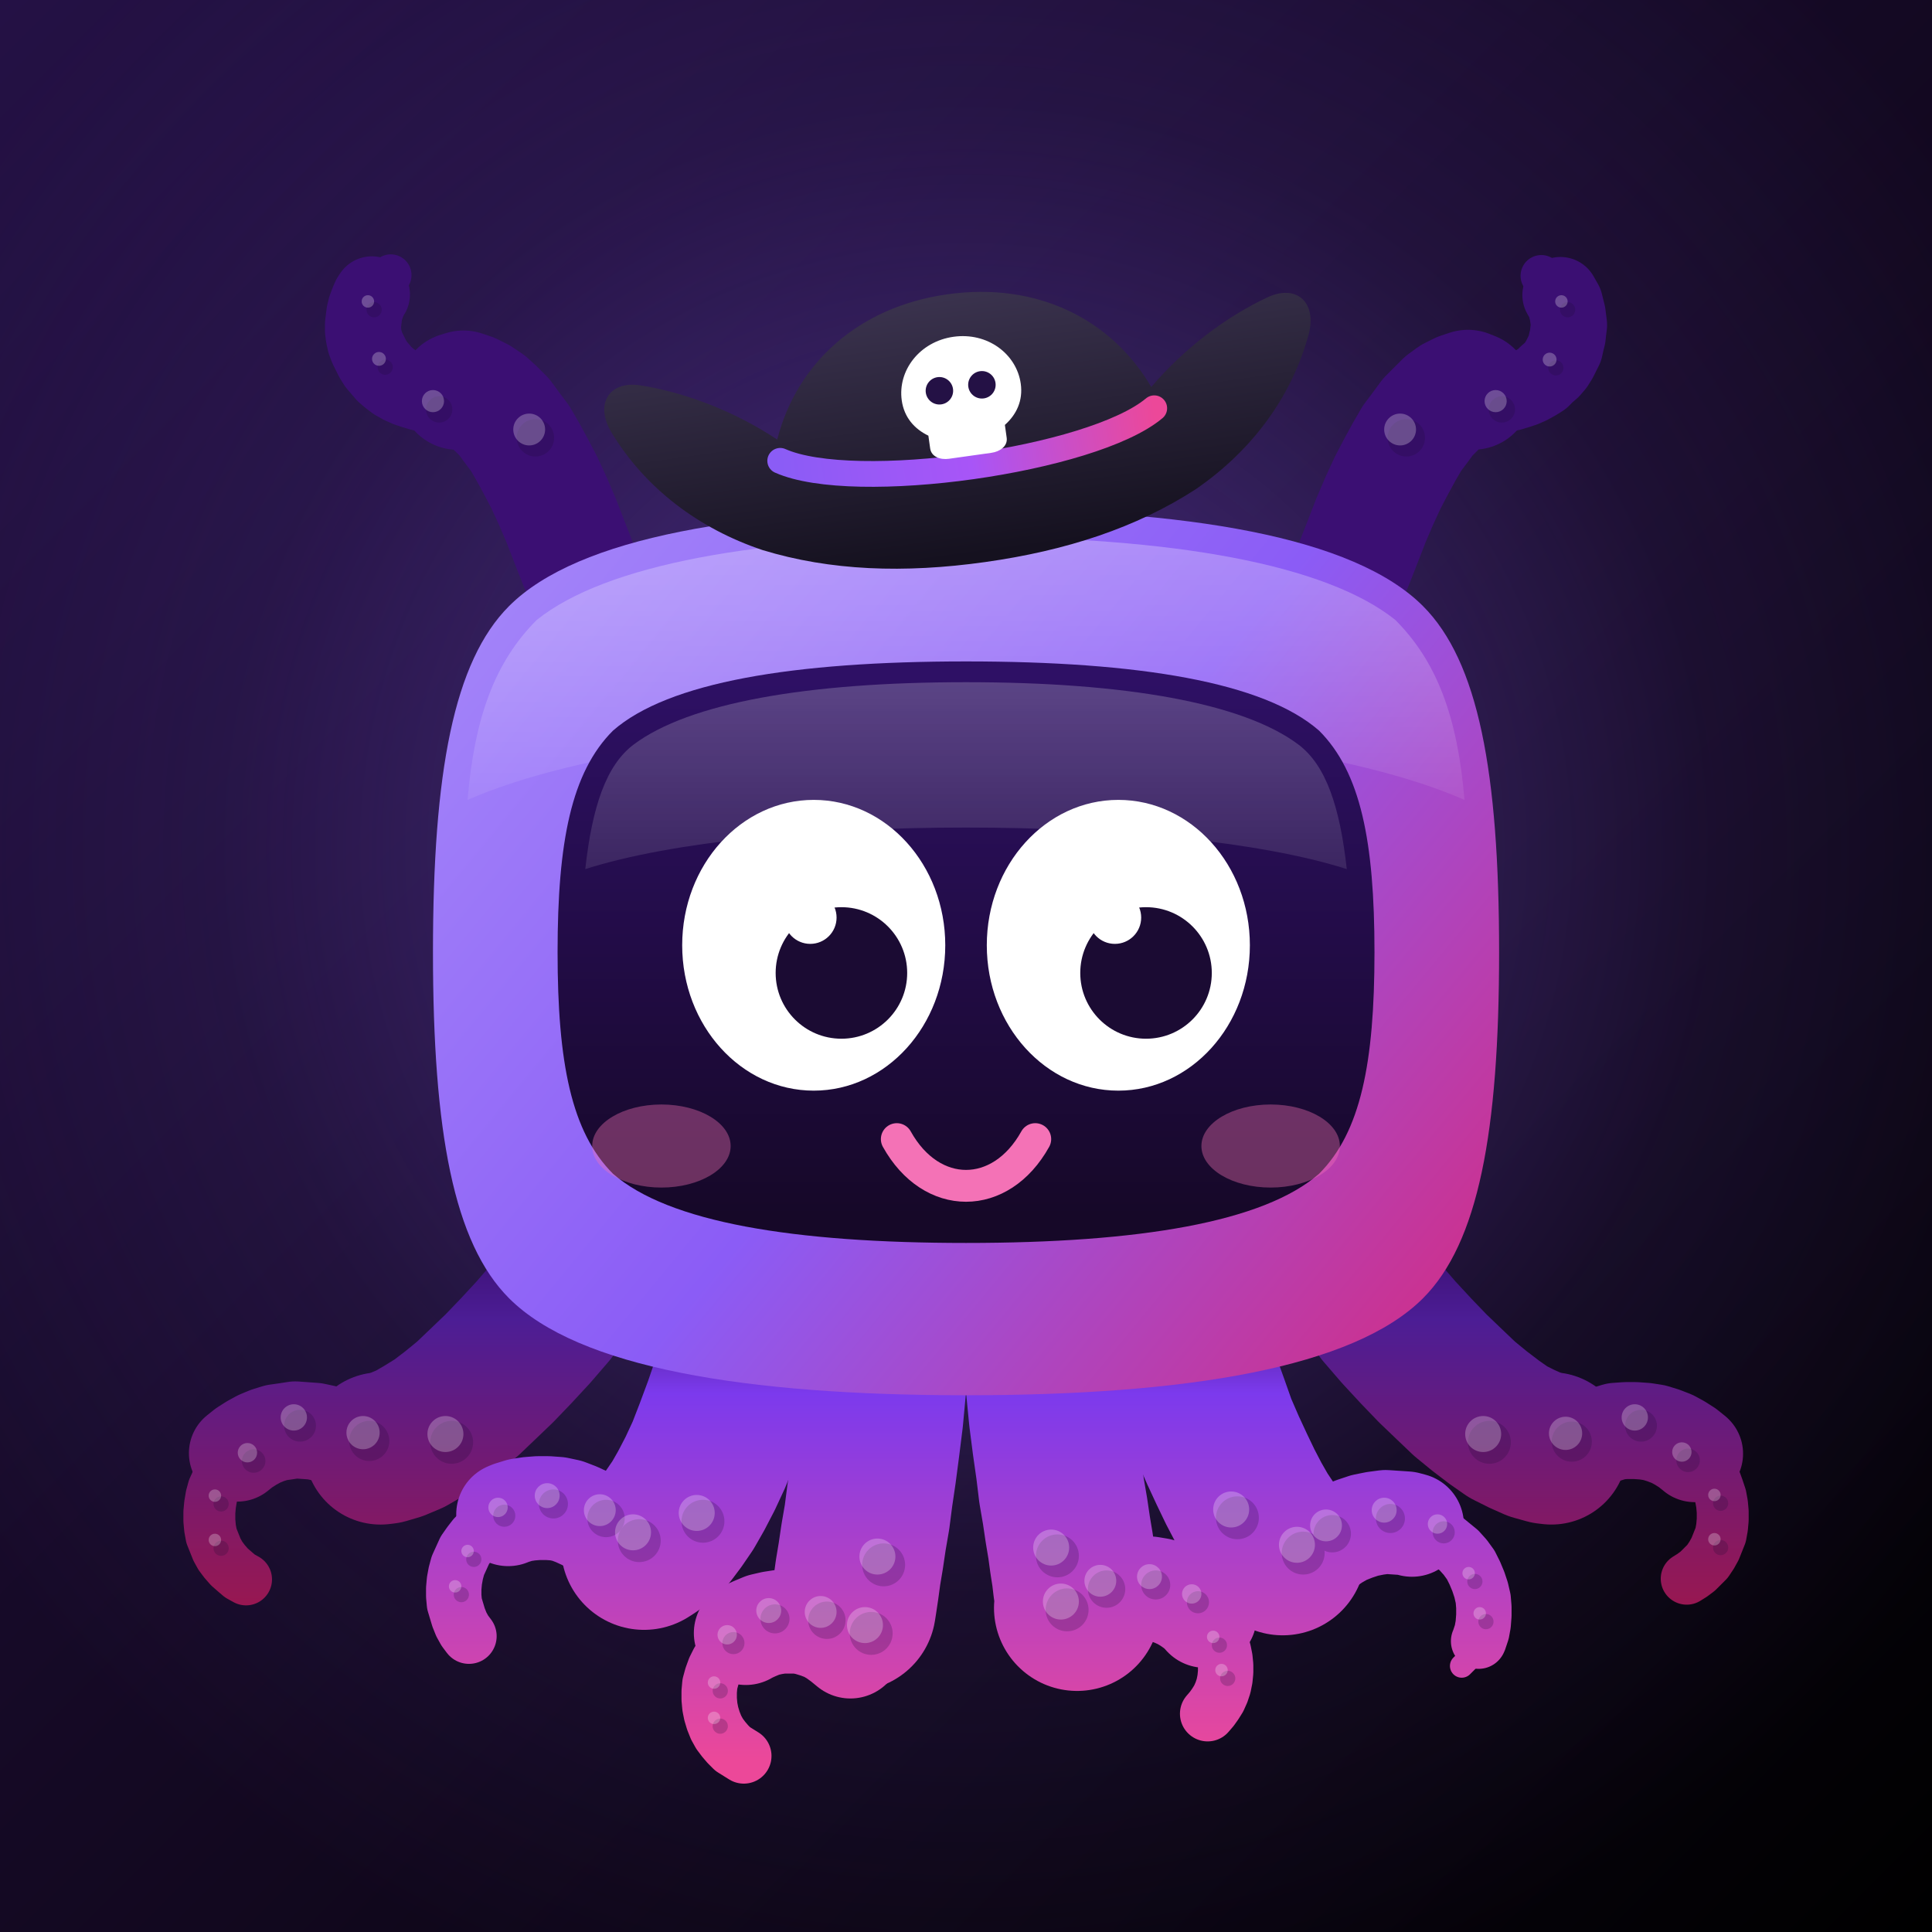
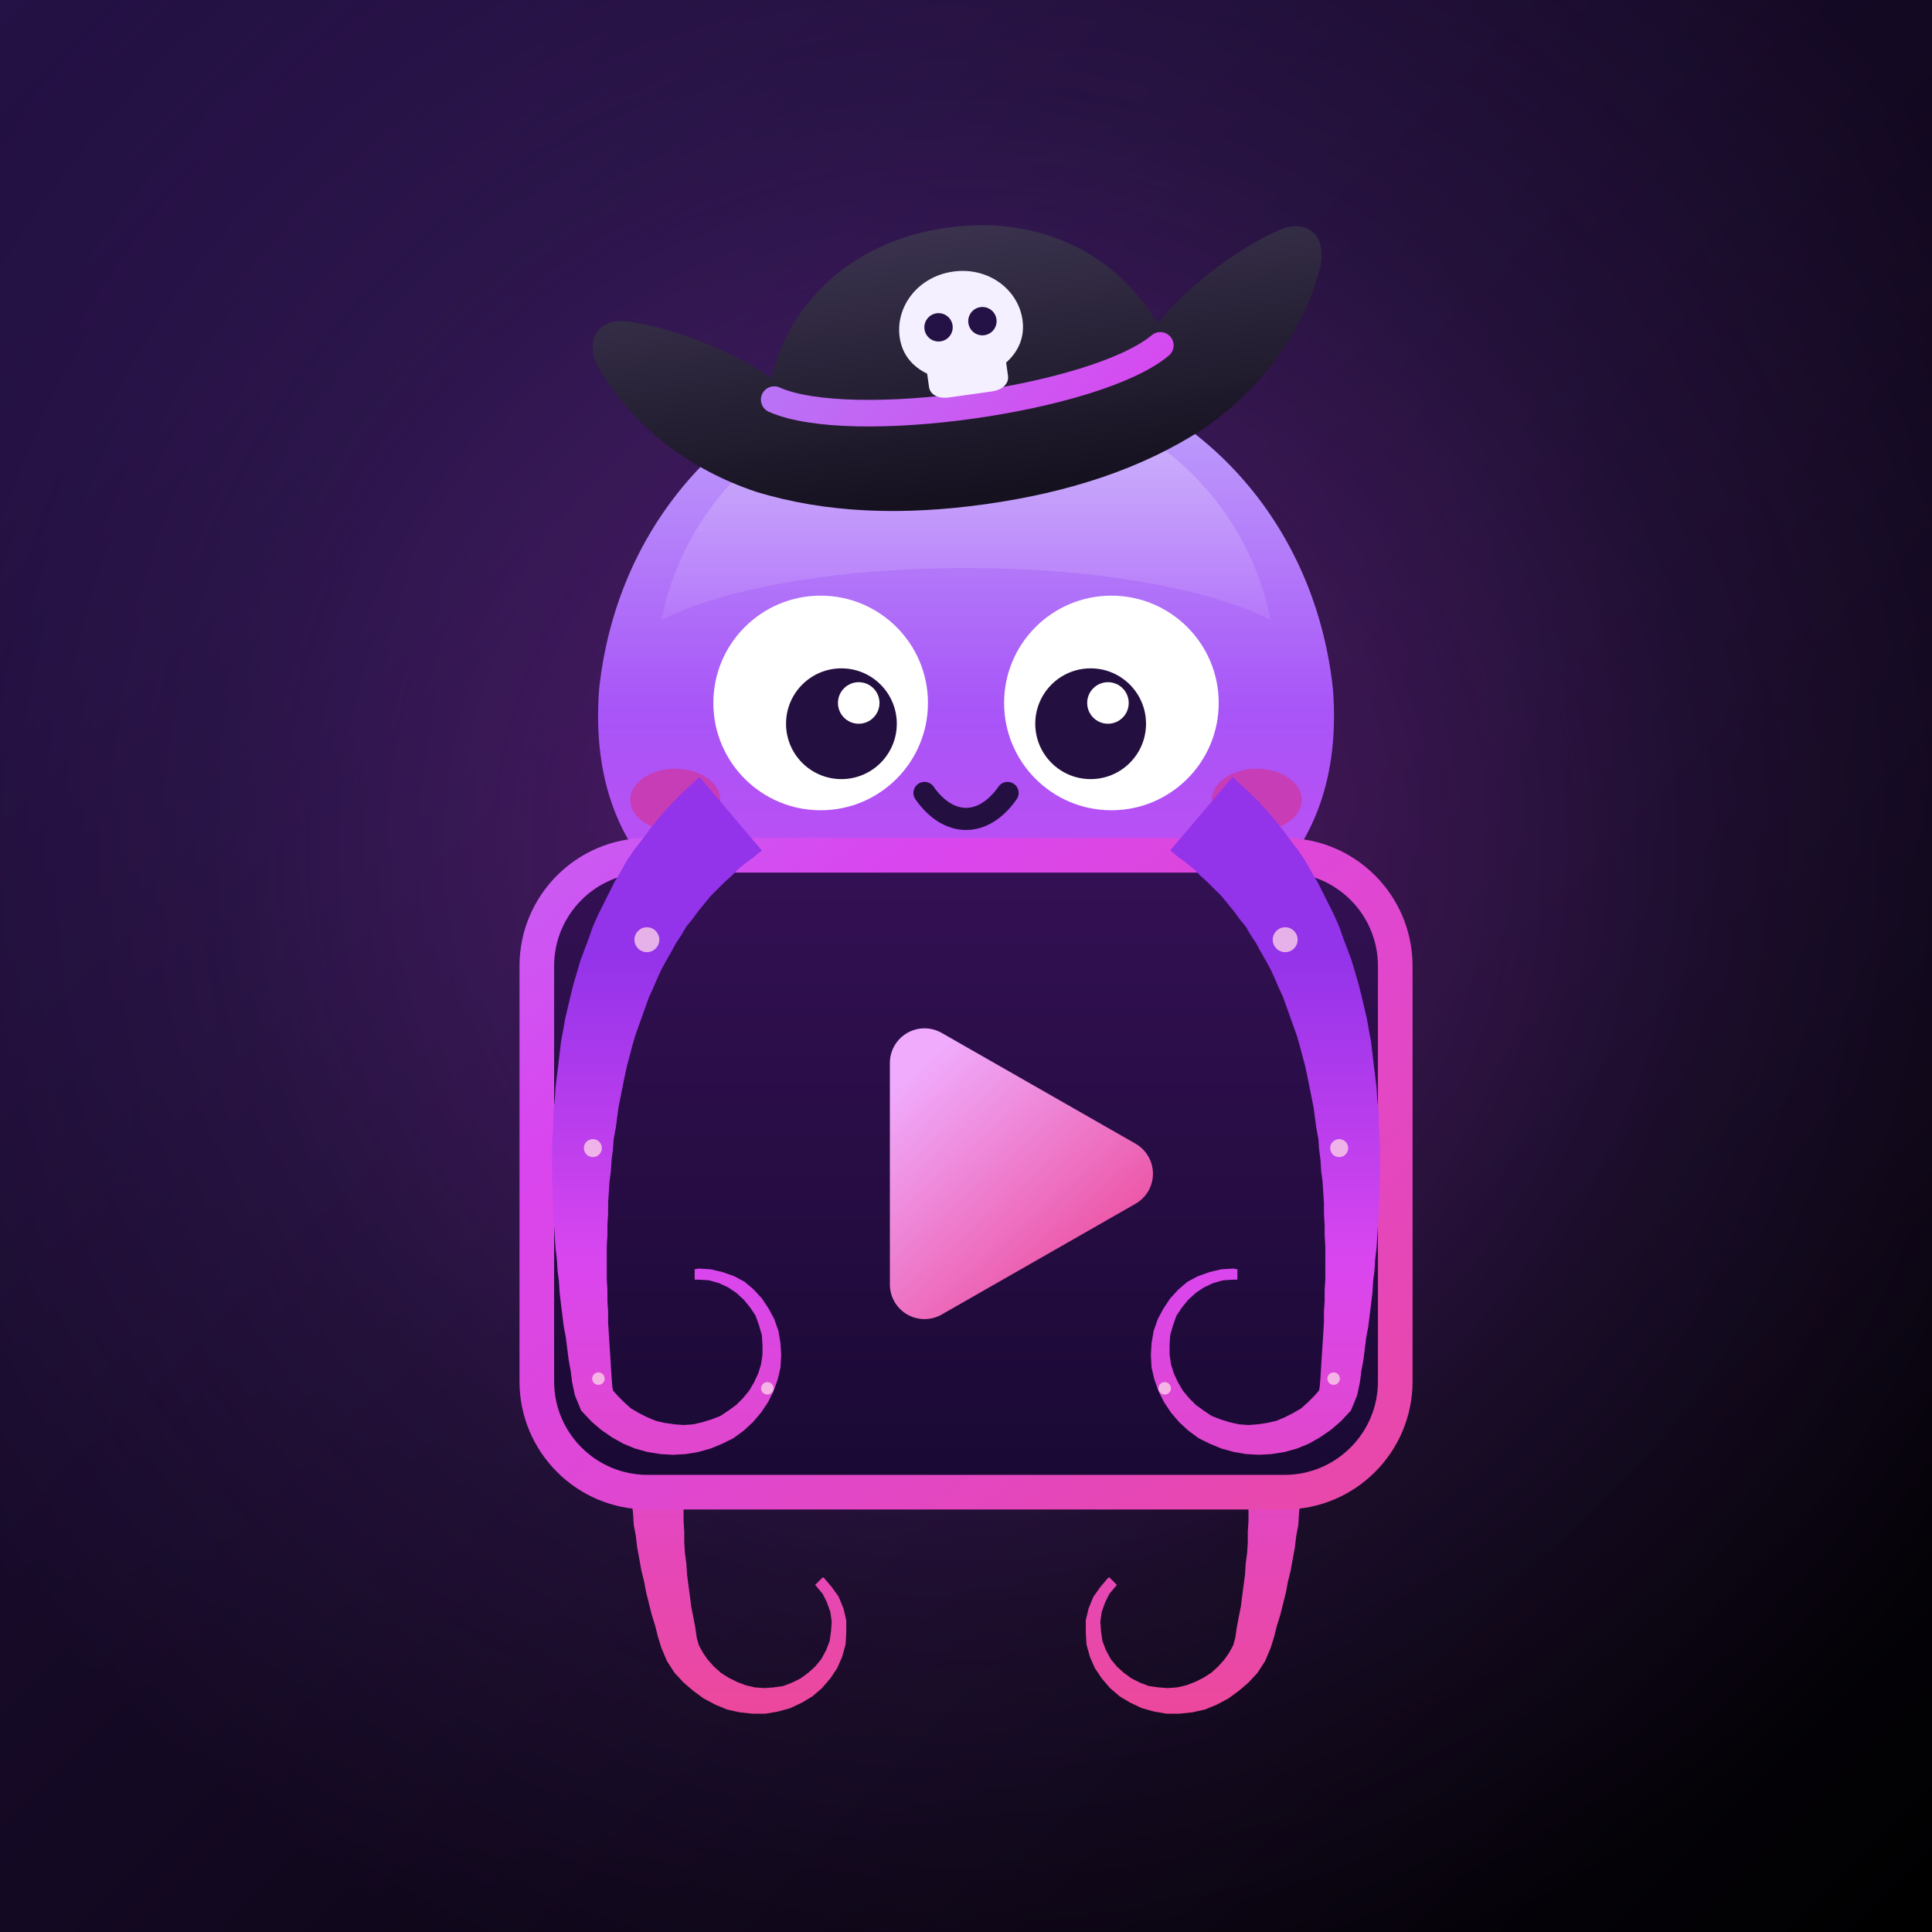
<svg xmlns="http://www.w3.org/2000/svg" viewBox="0 0 1024 1024" width="1024" height="1024" role="img">
  <defs>
-     <linearGradient id="gM" x1="40" y1="54" x2="200" y2="186" gradientUnits="userSpaceOnUse">
+     <linearGradient id="gV" x1="46" y1="26" x2="196" y2="214" gradientUnits="userSpaceOnUse">
      <stop offset="0" stop-color="#A78BFA" />
-       <stop offset=".5" stop-color="#8B5CF6" />
-       <stop offset="1" stop-color="#DB2777" />
-     </linearGradient>
-     <linearGradient id="gA" x1="0" y1="170" x2="0" y2="235" gradientUnits="userSpaceOnUse">
-       <stop offset="0" stop-color="#4C1D95" />
-       <stop offset=".18" stop-color="#7C3AED" />
+       <stop offset=".42" stop-color="#D946EF" />
      <stop offset="1" stop-color="#EC4899" />
    </linearGradient>
-     <linearGradient id="gB" x1="0" y1="160" x2="0" y2="215" gradientUnits="userSpaceOnUse">
-       <stop offset="0" stop-color="#3B0F73" />
-       <stop offset=".2" stop-color="#4C1D95" />
-       <stop offset="1" stop-color="#9D174D" />
+     <linearGradient id="gHd" x1="0" y1="26" x2="0" y2="140" gradientUnits="userSpaceOnUse">
+       <stop offset="0" stop-color="#C4B5FD" />
+       <stop offset=".5" stop-color="#A855F7" />
+       <stop offset="1" stop-color="#D946EF" />
    </linearGradient>
-     <linearGradient id="gT" x1="0" y1="78" x2="0" y2="156" gradientUnits="userSpaceOnUse">
-       <stop offset="0" stop-color="#2E1065" />
-       <stop offset="1" stop-color="#160828" />
+     <linearGradient id="gA" x1="0" y1="118" x2="0" y2="230" gradientUnits="userSpaceOnUse">
+       <stop offset="0" stop-color="#9333EA" />
+       <stop offset=".4" stop-color="#D946EF" />
+       <stop offset="1" stop-color="#EC4899" />
    </linearGradient>
-     <linearGradient id="gS" x1="0" y1="54" x2="0" y2="110" gradientUnits="userSpaceOnUse">
-       <stop offset="0" stop-color="#fff" stop-opacity=".3" />
+     <linearGradient id="gT" x1="0" y1="104" x2="0" y2="196" gradientUnits="userSpaceOnUse">
+       <stop offset="0" stop-color="#341054" />
+       <stop offset="1" stop-color="#190933" />
+     </linearGradient>
+     <linearGradient id="gS" x1="0" y1="34" x2="0" y2="86" gradientUnits="userSpaceOnUse">
+       <stop offset="0" stop-color="#fff" stop-opacity=".28" />
      <stop offset="1" stop-color="#fff" stop-opacity="0" />
    </linearGradient>
-     <linearGradient id="gG" x1="0" y1="78" x2="0" y2="130" gradientUnits="userSpaceOnUse">
-       <stop offset="0" stop-color="#fff" stop-opacity=".22" />
-       <stop offset="1" stop-color="#fff" stop-opacity="0" />
+     <linearGradient id="gP" x1="114" y1="134" x2="142" y2="166" gradientUnits="userSpaceOnUse">
+       <stop offset="0" stop-color="#F0ABFC" />
+       <stop offset="1" stop-color="#EC4899" />
    </linearGradient>
    <linearGradient id="gH" x1="0" y1="14" x2="0" y2="78" gradientUnits="userSpaceOnUse">
      <stop offset="0" stop-color="#3C3450" />
      <stop offset="1" stop-color="#15111F" />
    </linearGradient>
-     <linearGradient id="gBd" x1="76" y1="0" x2="164" y2="0" gradientUnits="userSpaceOnUse">
-       <stop offset="0" stop-color="#8B5CF6" />
-       <stop offset=".5" stop-color="#A855F7" />
-       <stop offset="1" stop-color="#EC4899" />
-     </linearGradient>
-     <path id="t0" pathLength="100" d="M 64.0 62.0 L 62.7 58.7 L 61.5 55.6 L 60.3 52.8 L 59.1 50.2 L 57.9 47.9 L 56.7 45.7 L 55.6 43.8 L 54.4 42.2 L 53.3 40.7 L 52.1 39.5 L 51.0 38.5 L 49.8 37.7 L 48.6 37.1 L 47.4 36.7 L 46.4 37.0 L 45.4 37.2 L 44.3 37.4 L 43.3 37.4 L 42.2 37.3 L 41.2 37.2 L 40.2 36.9 L 39.3 36.6 L 38.4 36.2 L 37.5 35.7 L 36.7 35.1 L 36.0 34.5 L 35.4 33.8 L 34.8 33.1 L 34.3 32.3 L 33.9 31.5 L 33.5 30.7 L 33.2 29.9 L 33.0 29.0 L 32.9 28.2 L 32.9 27.3 L 33.0 26.5 L 33.1 25.7 L 33.3 24.9 L 33.6 24.1 L 33.9 23.4 L 34.3 22.8 L 34.7 22.1 L 35.2 21.6 L 35.7 21.1 L 36.3 20.6 L 36.9 20.2" />
-     <path id="t1" pathLength="100" d="M 176.0 62.0 L 177.3 58.7 L 178.5 55.6 L 179.7 52.8 L 180.9 50.2 L 182.1 47.9 L 183.3 45.7 L 184.4 43.8 L 185.6 42.2 L 186.7 40.7 L 187.9 39.5 L 189.0 38.4 L 190.1 37.6 L 191.3 37.0 L 192.5 36.6 L 193.5 37.0 L 194.5 37.2 L 195.6 37.3 L 196.7 37.4 L 197.7 37.3 L 198.7 37.2 L 199.7 36.9 L 200.6 36.6 L 201.5 36.2 L 202.4 35.7 L 203.2 35.2 L 203.9 34.5 L 204.6 33.9 L 205.2 33.2 L 205.7 32.4 L 206.1 31.6 L 206.5 30.8 L 206.7 29.9 L 206.9 29.1 L 207.0 28.2 L 207.1 27.4 L 207.0 26.6 L 206.9 25.8 L 206.7 25.0 L 206.5 24.2 L 206.1 23.5 L 205.7 22.8 L 205.3 22.2 L 204.8 21.6 L 204.3 21.1 L 203.7 20.7 L 203.1 20.3" />
-     <path id="t2" pathLength="100" d="M 60.0 170.0 L 57.5 172.9 L 55.0 175.6 L 52.6 178.1 L 50.2 180.4 L 48.0 182.5 L 45.8 184.3 L 43.7 185.9 L 41.6 187.2 L 39.7 188.3 L 37.8 189.1 L 36.1 189.6 L 34.4 189.8 L 32.8 189.7 L 31.3 189.3 L 30.0 188.5 L 28.7 188.0 L 27.3 187.5 L 25.9 187.2 L 24.5 187.1 L 23.1 187.0 L 21.8 187.2 L 20.4 187.4 L 19.1 187.8 L 17.9 188.3 L 16.8 188.9 L 15.7 189.6 L 14.7 190.4 L 13.8 191.3 L 13.0 192.3 L 12.3 193.3 L 11.8 194.4 L 11.3 195.5 L 11.0 196.6 L 10.8 197.8 L 10.7 198.9 L 10.7 200.1 L 10.8 201.2 L 11.0 202.3 L 11.4 203.3 L 11.8 204.3 L 12.3 205.2 L 12.9 206.0 L 13.6 206.8 L 14.4 207.5 L 15.1 208.1 L 16.0 208.6" />
-     <path id="t3" pathLength="100" d="M 180.0 170.0 L 182.5 172.9 L 185.0 175.6 L 187.4 178.1 L 189.8 180.4 L 192.0 182.5 L 194.2 184.3 L 196.3 185.9 L 198.3 187.3 L 200.3 188.3 L 202.1 189.1 L 203.9 189.6 L 205.6 189.8 L 207.1 189.7 L 208.6 189.3 L 209.9 188.6 L 211.2 188.0 L 212.6 187.6 L 213.9 187.2 L 215.3 187.1 L 216.7 187.1 L 218.1 187.2 L 219.4 187.4 L 220.7 187.8 L 222.0 188.3 L 223.1 188.9 L 224.2 189.6 L 225.2 190.4 L 226.1 191.3 L 226.9 192.2 L 227.6 193.2 L 228.2 194.3 L 228.6 195.4 L 229.0 196.6 L 229.2 197.7 L 229.3 198.8 L 229.3 200.0 L 229.2 201.1 L 229.0 202.2 L 228.6 203.2 L 228.2 204.2 L 227.7 205.1 L 227.1 206.0 L 226.4 206.7 L 225.7 207.4 L 224.9 208.0 L 224.1 208.5" />
-     <path id="t4" pathLength="100" d="M 88.0 176.0 L 86.7 180.1 L 85.4 183.9 L 84.1 187.4 L 82.9 190.5 L 81.6 193.3 L 80.3 195.8 L 79.1 197.9 L 77.8 199.8 L 76.6 201.4 L 75.4 202.6 L 74.1 203.5 L 73.0 204.2 L 71.8 204.5 L 70.6 204.6 L 69.7 203.4 L 68.6 202.3 L 67.5 201.3 L 66.3 200.5 L 65.0 199.8 L 63.7 199.2 L 62.4 198.7 L 61.0 198.4 L 59.6 198.3 L 58.2 198.3 L 56.9 198.4 L 55.6 198.6 L 54.3 199.0 L 53.1 199.5 L 51.9 200.1 L 50.9 200.8 L 49.9 201.6 L 49.0 202.5 L 48.3 203.4 L 47.6 204.4 L 47.1 205.5 L 46.6 206.6 L 46.3 207.7 L 46.1 208.8 L 46.0 209.9 L 46.0 211.0 L 46.1 212.1 L 46.4 213.1 L 46.7 214.1 L 47.1 215.1 L 47.6 216.0 L 48.2 216.8" />
-     <path id="t5" pathLength="100" d="M 108.0 181.0 L 107.6 185.3 L 107.1 189.3 L 106.6 193.1 L 106.1 196.5 L 105.7 199.6 L 105.2 202.5 L 104.8 205.2 L 104.4 207.6 L 104.1 209.8 L 103.8 211.8 L 103.5 213.7 L 103.4 215.4 L 103.3 216.9 L 103.3 218.3 L 102.2 217.4 L 101.1 216.6 L 99.9 215.9 L 98.6 215.4 L 97.3 215.0 L 95.9 214.7 L 94.6 214.7 L 93.3 214.7 L 92.0 214.9 L 90.7 215.2 L 89.5 215.7 L 88.4 216.2 L 87.4 216.9 L 86.4 217.7 L 85.6 218.5 L 84.8 219.5 L 84.2 220.5 L 83.7 221.5 L 83.3 222.6 L 83.0 223.7 L 82.9 224.8 L 82.9 225.9 L 83.0 227.0 L 83.2 228.0 L 83.5 229.0 L 83.9 230.0 L 84.4 230.9 L 85.0 231.7 L 85.6 232.4 L 86.3 233.1 L 87.1 233.6 L 87.9 234.1" />
-     <path id="t6" pathLength="100" d="M 132.0 181.0 L 132.4 185.1 L 132.9 189.0 L 133.4 192.5 L 133.8 195.8 L 134.3 198.7 L 134.7 201.4 L 135.1 203.8 L 135.4 206.0 L 135.7 207.9 L 135.9 209.6 L 136.1 211.0 L 136.1 212.1 L 136.0 213.1 L 135.8 213.8 L 136.9 212.9 L 138.0 212.1 L 139.1 211.4 L 140.3 210.8 L 141.6 210.4 L 142.8 210.1 L 144.1 209.9 L 145.3 209.9 L 146.6 209.9 L 147.8 210.1 L 149.0 210.4 L 150.1 210.8 L 151.2 211.3 L 152.2 211.9 L 153.2 212.6 L 154.0 213.3 L 154.8 214.2 L 155.5 215.0 L 156.1 216.0 L 156.6 216.9 L 156.9 217.9 L 157.2 219.0 L 157.4 220.0 L 157.5 221.0 L 157.5 222.0 L 157.4 223.0 L 157.2 224.0 L 156.9 224.9 L 156.5 225.8 L 156.0 226.6 L 155.5 227.3 L 154.9 228.0" />
-     <path id="t7" pathLength="100" d="M 152.0 176.0 L 153.3 179.9 L 154.6 183.5 L 155.8 186.9 L 157.1 189.9 L 158.4 192.7 L 159.6 195.2 L 160.8 197.5 L 162.0 199.6 L 163.2 201.4 L 164.3 202.9 L 165.4 204.3 L 166.5 205.5 L 167.5 206.4 L 168.5 207.2 L 169.5 205.9 L 170.6 204.7 L 171.9 203.6 L 173.2 202.7 L 174.6 201.9 L 176.1 201.3 L 177.6 200.8 L 179.1 200.5 L 180.6 200.3 L 182.1 200.4 L 183.6 200.5 L 185.1 200.9 L 186.5 201.3 L 187.8 201.9 L 189.0 202.6 L 190.1 203.5 L 191.2 204.4 L 192.1 205.4 L 192.9 206.5 L 193.5 207.7 L 194.0 208.9 L 194.4 210.1 L 194.7 211.4 L 194.8 212.6 L 194.8 213.8 L 194.7 215.1 L 194.5 216.2 L 194.1 217.4 L 193.6 218.4 L 193.0 219.4 L 192.4 220.3 L 191.6 221.1" />
    <linearGradient id="bg" x1="0" y1="0" x2="1024" y2="1024" gradientUnits="userSpaceOnUse">
      <stop offset="0" stop-color="#241145" />
      <stop offset=".55" stop-color="#12081F" />
      <stop offset="1" stop-color="#000000" />
    </linearGradient>
    <radialGradient id="halo" cx="50%" cy="44%" r="62%">
-       <stop offset="0" stop-color="#8B5CF6" stop-opacity=".46" />
-       <stop offset=".62" stop-color="#8B5CF6" stop-opacity=".10" />
-       <stop offset="1" stop-color="#8B5CF6" stop-opacity="0" />
+       <stop offset="0" stop-color="#C026D3" stop-opacity=".40" />
+       <stop offset=".62" stop-color="#A855F7" stop-opacity=".10" />
+       <stop offset="1" stop-color="#A855F7" stop-opacity="0" />
    </radialGradient>
  </defs>
  <rect width="1024" height="1024" fill="url(#bg)" />
  <rect width="1024" height="1024" fill="url(#halo)" />
  <g transform="translate(71.7 71.7) scale(3.6693)">
-     <g fill="none" stroke="url(#gB)" stroke-linecap="round" stroke-linejoin="round">
-       <use href="#t0" stroke-width="2.6" stroke-dasharray="0 74 30 300" />
-       <use href="#t0" stroke-width="6" stroke-dasharray="0 52 26 300" />
-       <use href="#t0" stroke-width="11" stroke-dasharray="0 28 28 300" />
-       <use href="#t0" stroke-width="17" stroke-dasharray="32 300" />
-       <use href="#t1" stroke-width="2.6" stroke-dasharray="0 74 30 300" />
-       <use href="#t1" stroke-width="6" stroke-dasharray="0 52 26 300" />
-       <use href="#t1" stroke-width="11" stroke-dasharray="0 28 28 300" />
-       <use href="#t1" stroke-width="17" stroke-dasharray="32 300" />
-       <use href="#t2" stroke-width="3.2" stroke-dasharray="0 72 32 300" />
-       <use href="#t2" stroke-width="7.5" stroke-dasharray="0 50 26 300" />
-       <use href="#t2" stroke-width="14" stroke-dasharray="0 28 26 300" />
-       <use href="#t2" stroke-width="22" stroke-dasharray="32 300" />
-       <use href="#t3" stroke-width="3.2" stroke-dasharray="0 72 32 300" />
-       <use href="#t3" stroke-width="7.5" stroke-dasharray="0 50 26 300" />
-       <use href="#t3" stroke-width="14" stroke-dasharray="0 28 26 300" />
-       <use href="#t3" stroke-width="22" stroke-dasharray="32 300" />
+     <g fill="url(#gA)">
+       <path d="M 84.6 150.4 L 83.8 151.8 L 82.9 153.2 L 82.1 154.7 L 81.3 156.2 L 80.5 157.7 L 79.7 159.2 L 79.0 160.8 L 78.3 162.3 L 77.6 163.9 L 77.0 165.5 L 76.3 167.1 L 75.7 168.7 L 75.2 170.3 L 74.7 171.9 L 74.2 173.6 L 73.7 175.2 L 73.3 176.9 L 73.0 178.6 L 72.6 180.3 L 72.3 182.0 L 72.1 183.7 L 71.9 185.4 L 71.7 187.1 L 71.6 188.8 L 71.6 190.5 L 71.5 192.2 L 71.6 193.9 L 71.6 195.6 L 71.7 197.3 L 71.9 199.0 L 72.0 200.7 L 72.3 202.3 L 72.5 204.0 L 72.8 205.6 L 73.1 207.3 L 73.5 208.9 L 73.8 210.5 L 74.2 212.1 L 74.6 213.7 L 75.1 215.3 L 75.5 216.9 L 76.0 218.5 L 76.8 220.4 L 77.9 222.1 L 79.2 223.5 L 80.6 224.7 L 82.1 225.8 L 83.8 226.7 L 85.5 227.4 L 87.3 227.8 L 89.2 228.0 L 91.0 228.0 L 92.8 227.7 L 94.6 227.2 L 96.3 226.4 L 97.8 225.5 L 99.2 224.3 L 100.4 222.9 L 101.4 221.4 L 102.1 219.8 L 102.6 218.0 L 102.7 216.3 L 102.7 214.5 L 102.3 212.8 L 101.6 211.1 L 100.6 209.7 L 99.5 208.4 L 99.3 208.3 L 98.2 209.4 L 98.3 209.5 L 99.3 210.7 L 99.9 211.9 L 100.4 213.3 L 100.6 214.7 L 100.5 216.1 L 100.3 217.5 L 99.8 218.8 L 99.1 220.1 L 98.2 221.2 L 97.2 222.1 L 96.1 222.9 L 94.9 223.5 L 93.6 224.0 L 92.2 224.2 L 90.9 224.3 L 89.5 224.2 L 88.2 223.9 L 86.9 223.4 L 85.7 222.8 L 84.6 222.1 L 83.6 221.2 L 82.7 220.2 L 82.0 219.2 L 81.4 218.1 L 81.1 217.0 L 80.9 215.6 L 80.6 214.0 L 80.3 212.5 L 80.1 210.9 L 79.9 209.4 L 79.7 207.9 L 79.6 206.3 L 79.4 204.8 L 79.3 203.3 L 79.3 201.7 L 79.2 200.2 L 79.2 198.7 L 79.3 197.2 L 79.4 195.7 L 79.5 194.2 L 79.6 192.7 L 79.8 191.2 L 80.0 189.7 L 80.3 188.2 L 80.6 186.8 L 81.0 185.3 L 81.3 183.9 L 81.8 182.5 L 82.2 181.1 L 82.7 179.6 L 83.2 178.3 L 83.8 176.9 L 84.3 175.5 L 85.0 174.2 L 85.6 172.8 L 86.3 171.5 L 87.0 170.2 L 87.7 168.9 L 88.5 167.6 L 89.3 166.3 L 90.1 165.0 L 90.9 163.8 L 91.7 162.5 L 92.6 161.3 L 93.5 160.1 L 94.4 158.9 L 95.4 157.6 Z" />
+       <path d="M 144.6 157.6 L 145.6 158.9 L 146.5 160.1 L 147.4 161.3 L 148.3 162.5 L 149.1 163.8 L 149.9 165.0 L 150.7 166.3 L 151.5 167.6 L 152.3 168.9 L 153.0 170.2 L 153.7 171.5 L 154.4 172.8 L 155.0 174.2 L 155.7 175.5 L 156.2 176.9 L 156.8 178.3 L 157.3 179.6 L 157.8 181.1 L 158.2 182.5 L 158.7 183.9 L 159.0 185.3 L 159.4 186.8 L 159.7 188.2 L 160.0 189.7 L 160.2 191.2 L 160.4 192.7 L 160.5 194.2 L 160.6 195.7 L 160.7 197.2 L 160.8 198.7 L 160.8 200.2 L 160.7 201.7 L 160.7 203.3 L 160.6 204.8 L 160.4 206.3 L 160.3 207.9 L 160.1 209.4 L 159.9 210.9 L 159.7 212.5 L 159.4 214.0 L 159.1 215.6 L 158.9 217.0 L 158.6 218.1 L 158.0 219.2 L 157.3 220.2 L 156.4 221.2 L 155.4 222.1 L 154.3 222.8 L 153.1 223.4 L 151.8 223.9 L 150.5 224.2 L 149.1 224.3 L 147.8 224.2 L 146.4 224.0 L 145.1 223.5 L 143.9 222.9 L 142.8 222.1 L 141.8 221.2 L 140.9 220.1 L 140.2 218.8 L 139.7 217.5 L 139.5 216.1 L 139.4 214.7 L 139.6 213.3 L 140.1 211.9 L 140.7 210.7 L 141.7 209.5 L 141.8 209.4 L 140.7 208.3 L 140.5 208.4 L 139.4 209.7 L 138.4 211.1 L 137.7 212.8 L 137.3 214.5 L 137.3 216.3 L 137.4 218.0 L 137.9 219.8 L 138.6 221.4 L 139.6 222.9 L 140.8 224.3 L 142.2 225.5 L 143.7 226.4 L 145.4 227.2 L 147.2 227.7 L 149.0 228.0 L 150.8 228.0 L 152.7 227.8 L 154.5 227.4 L 156.2 226.7 L 157.9 225.8 L 159.4 224.7 L 160.8 223.5 L 162.1 222.1 L 163.2 220.4 L 164.0 218.5 L 164.5 216.9 L 164.9 215.3 L 165.4 213.7 L 165.8 212.1 L 166.2 210.5 L 166.5 208.9 L 166.9 207.3 L 167.2 205.6 L 167.5 204.0 L 167.7 202.3 L 168.0 200.7 L 168.1 199.0 L 168.3 197.3 L 168.4 195.6 L 168.4 193.9 L 168.5 192.2 L 168.4 190.5 L 168.4 188.8 L 168.3 187.1 L 168.1 185.4 L 167.9 183.7 L 167.7 182.0 L 167.4 180.3 L 167.0 178.6 L 166.7 176.9 L 166.3 175.2 L 165.8 173.6 L 165.3 171.9 L 164.8 170.3 L 164.3 168.7 L 163.7 167.1 L 163.0 165.5 L 162.4 163.9 L 161.7 162.3 L 161.0 160.8 L 160.3 159.2 L 159.5 157.7 L 158.7 156.2 L 157.9 154.7 L 157.1 153.2 L 156.2 151.8 L 155.4 150.4 Z" />
    </g>
-     <g fill="none" stroke="url(#gA)" stroke-linecap="round" stroke-linejoin="round">
-       <use href="#t4" stroke-width="3.4" stroke-dasharray="0 72 32 300" />
-       <use href="#t4" stroke-width="8" stroke-dasharray="0 50 26 300" />
-       <use href="#t4" stroke-width="15" stroke-dasharray="0 28 26 300" />
-       <use href="#t4" stroke-width="24" stroke-dasharray="32 300" />
-       <use href="#t5" stroke-width="3.4" stroke-dasharray="0 72 32 300" />
-       <use href="#t5" stroke-width="8" stroke-dasharray="0 50 26 300" />
-       <use href="#t5" stroke-width="15" stroke-dasharray="0 28 26 300" />
-       <use href="#t5" stroke-width="24" stroke-dasharray="32 300" />
-       <use href="#t6" stroke-width="3.4" stroke-dasharray="0 72 32 300" />
-       <use href="#t6" stroke-width="8" stroke-dasharray="0 50 26 300" />
-       <use href="#t6" stroke-width="15" stroke-dasharray="0 28 26 300" />
-       <use href="#t6" stroke-width="24" stroke-dasharray="32 300" />
-       <use href="#t7" stroke-width="3.4" stroke-dasharray="0 72 32 300" />
-       <use href="#t7" stroke-width="8" stroke-dasharray="0 50 26 300" />
-       <use href="#t7" stroke-width="15" stroke-dasharray="0 28 26 300" />
-       <use href="#t7" stroke-width="24" stroke-dasharray="32 300" />
-     </g>
-     <g fill="#1B0B33" opacity=".22">
-       <circle cx="57.8" cy="43.7" r="2.7" />
-       <circle cx="43.9" cy="39.6" r="1.9" />
-       <circle cx="36.1" cy="33.5" r="1.1" />
-       <circle cx="34.5" cy="25.2" r="1.1" />
-       <circle cx="183.6" cy="43.7" r="2.7" />
-       <circle cx="197.4" cy="39.6" r="1.9" />
-       <circle cx="205.2" cy="33.6" r="1.1" />
-       <circle cx="206.9" cy="25.2" r="1.1" />
-       <circle cx="45.7" cy="188.8" r="3.1" />
-       <circle cx="33.8" cy="188.6" r="2.9" />
-       <circle cx="23.8" cy="186.4" r="2.3" />
-       <circle cx="17.1" cy="191.5" r="1.7" />
-       <circle cx="12.4" cy="197.7" r="1.1" />
-       <circle cx="12.4" cy="204.1" r="1.1" />
-       <circle cx="195.6" cy="188.8" r="3.1" />
-       <circle cx="207.5" cy="188.7" r="2.9" />
-       <circle cx="217.5" cy="186.4" r="2.3" />
-       <circle cx="224.3" cy="191.4" r="1.7" />
-       <circle cx="229.0" cy="197.6" r="1.1" />
-       <circle cx="229.0" cy="204.0" r="1.1" />
-       <circle cx="82.0" cy="200.2" r="3.1" />
-       <circle cx="72.8" cy="203.0" r="3.1" />
-       <circle cx="68.0" cy="199.8" r="2.7" />
-       <circle cx="60.4" cy="197.7" r="2.1" />
-       <circle cx="53.3" cy="199.4" r="1.6" />
-       <circle cx="48.9" cy="205.7" r="1.1" />
-       <circle cx="47.1" cy="210.8" r="1.1" />
-       <circle cx="108.1" cy="206.5" r="3.1" />
-       <circle cx="106.3" cy="216.4" r="3.1" />
-       <circle cx="99.9" cy="214.5" r="2.7" />
-       <circle cx="92.4" cy="214.3" r="2.1" />
-       <circle cx="86.4" cy="217.8" r="1.6" />
-       <circle cx="84.5" cy="224.7" r="1.1" />
-       <circle cx="84.5" cy="229.8" r="1.1" />
-       <circle cx="133.2" cy="205.2" r="3.1" />
-       <circle cx="134.6" cy="213.0" r="3.1" />
-       <circle cx="140.3" cy="210.0" r="2.7" />
-       <circle cx="147.4" cy="209.4" r="2.1" />
-       <circle cx="153.5" cy="211.9" r="1.6" />
-       <circle cx="156.6" cy="218.1" r="1.1" />
-       <circle cx="157.8" cy="222.9" r="1.1" />
-       <circle cx="159.2" cy="199.7" r="3.1" />
-       <circle cx="168.7" cy="204.8" r="3.1" />
-       <circle cx="172.9" cy="202.0" r="2.7" />
-       <circle cx="181.3" cy="199.8" r="2.1" />
-       <circle cx="189.0" cy="201.8" r="1.6" />
-       <circle cx="193.5" cy="208.9" r="1.1" />
-       <circle cx="195.1" cy="214.7" r="1.1" />
-     </g>
-     <g fill="#fff" opacity=".26">
-       <circle cx="56.9" cy="42.5" r="2.3" />
-       <circle cx="43.0" cy="38.4" r="1.6" />
-       <circle cx="35.2" cy="32.3" r="1.0" />
-       <circle cx="33.6" cy="24.0" r="0.9" />
-       <circle cx="182.7" cy="42.5" r="2.3" />
-       <circle cx="196.5" cy="38.4" r="1.6" />
-       <circle cx="204.3" cy="32.4" r="1.0" />
-       <circle cx="206.0" cy="24.0" r="0.9" />
-       <circle cx="44.8" cy="187.6" r="2.6" />
-       <circle cx="32.9" cy="187.4" r="2.4" />
-       <circle cx="22.9" cy="185.2" r="1.9" />
-       <circle cx="16.2" cy="190.3" r="1.4" />
-       <circle cx="11.5" cy="196.5" r="0.9" />
-       <circle cx="11.5" cy="202.9" r="0.9" />
-       <circle cx="194.7" cy="187.6" r="2.6" />
-       <circle cx="206.6" cy="187.5" r="2.4" />
-       <circle cx="216.6" cy="185.2" r="1.9" />
-       <circle cx="223.4" cy="190.2" r="1.4" />
-       <circle cx="228.1" cy="196.4" r="0.9" />
-       <circle cx="228.1" cy="202.8" r="0.9" />
-       <circle cx="81.1" cy="199.0" r="2.6" />
-       <circle cx="71.9" cy="201.8" r="2.6" />
-       <circle cx="67.1" cy="198.6" r="2.3" />
-       <circle cx="59.5" cy="196.5" r="1.8" />
-       <circle cx="52.4" cy="198.2" r="1.4" />
-       <circle cx="48.0" cy="204.5" r="0.9" />
-       <circle cx="46.2" cy="209.6" r="0.9" />
-       <circle cx="107.2" cy="205.3" r="2.6" />
-       <circle cx="105.4" cy="215.2" r="2.6" />
-       <circle cx="99.0" cy="213.3" r="2.3" />
-       <circle cx="91.5" cy="213.1" r="1.8" />
-       <circle cx="85.5" cy="216.6" r="1.4" />
-       <circle cx="83.6" cy="223.5" r="0.9" />
-       <circle cx="83.6" cy="228.6" r="0.9" />
-       <circle cx="132.3" cy="204.0" r="2.6" />
-       <circle cx="133.7" cy="211.8" r="2.6" />
-       <circle cx="139.4" cy="208.8" r="2.3" />
-       <circle cx="146.5" cy="208.2" r="1.8" />
-       <circle cx="152.6" cy="210.7" r="1.4" />
-       <circle cx="155.7" cy="216.9" r="0.9" />
-       <circle cx="156.9" cy="221.7" r="0.9" />
-       <circle cx="158.3" cy="198.5" r="2.6" />
-       <circle cx="167.8" cy="203.6" r="2.6" />
-       <circle cx="172.0" cy="200.8" r="2.3" />
-       <circle cx="180.4" cy="198.6" r="1.8" />
-       <circle cx="188.1" cy="200.6" r="1.4" />
-       <circle cx="192.6" cy="207.7" r="0.9" />
-       <circle cx="194.2" cy="213.5" r="0.9" />
-     </g>
-     <path d="M 120 54 C 152 54, 176 58, 186 68 C 194 76, 197 92, 197 118 C 197 144, 194 160, 186 168 C 176 178, 152 182, 120 182 C 88 182, 64 178, 54 168 C 46 160, 43 144, 43 118 C 43 92, 46 76, 54 68 C 64 58, 88 54, 120 54 Z" fill="url(#gM)" />
-     <path d="M 120 58 C 150 58, 172 62, 182 70 C 188 76, 191 84, 192 96 C 160 82, 80 82, 48 96 C 49 84, 52 76, 58 70 C 68 62, 90 58, 120 58 Z" fill="url(#gS)" />
-     <path d="M 120 76 C 145 76, 163 79, 171 86 C 177 92, 179 102, 179 118 C 179 134, 177 144, 171 150 C 163 157, 145 160, 120 160 C 95 160, 77 157, 69 150 C 63 144, 61 134, 61 118 C 61 102, 63 92, 69 86 C 77 79, 95 76, 120 76 Z" fill="url(#gT)" />
-     <path d="M 120 79 C 143 79, 160 82, 168 88 C 172 91, 174 97, 175 106 C 150 98, 90 98, 65 106 C 66 97, 68 91, 72 88 C 80 82, 97 79, 120 79 Z" fill="url(#gG)" />
-     <ellipse cx="98" cy="117" rx="19" ry="21" fill="#fff" />
-     <ellipse cx="142" cy="117" rx="19" ry="21" fill="#fff" />
-     <circle cx="102" cy="121" r="9.5" fill="#1B0B33" />
-     <circle cx="146" cy="121" r="9.5" fill="#1B0B33" />
-     <circle cx="97.5" cy="113" r="3.8" fill="#fff" />
-     <circle cx="141.5" cy="113" r="3.8" fill="#fff" />
-     <path d="M 110 145 C 115 154, 125 154, 130 145" fill="none" stroke="#F472B6" stroke-width="4.6" stroke-linecap="round" stroke-linejoin="round" />
-     <ellipse cx="76" cy="146" rx="10" ry="6" fill="#F472B6" opacity=".38" />
-     <ellipse cx="164" cy="146" rx="10" ry="6" fill="#F472B6" opacity=".38" />
-     <g transform="translate(120 42) rotate(-8) scale(0.62) translate(-120 -48)">
+     <path d="M 120 32 C 92 32, 70 52, 67 80 C 66 93, 70 102, 76 108 L 164 108 C 170 102, 174 93, 173 80 C 170 52, 148 32, 120 32 Z" fill="url(#gHd)" />
+     <path d="M 120 36 C 98 36, 80 50, 76 70 C 96 60, 144 60, 164 70 C 160 50, 142 36, 120 36 Z" fill="url(#gS)" />
+     <rect x="58.0" y="104.0" width="124.0" height="92.0" rx="16.0" fill="url(#gT)" />
+     <rect x="58.0" y="104.0" width="124.0" height="92.0" rx="16.0" fill="none" stroke="url(#gV)" stroke-width="5" />
+     <circle cx="99" cy="82" r="15.5" fill="#fff" />
+     <circle cx="141" cy="82" r="15.5" fill="#fff" />
+     <circle cx="102" cy="85" r="8" fill="#241040" />
+     <circle cx="138" cy="85" r="8" fill="#241040" />
+     <circle cx="104.5" cy="82" r="3" fill="#fff" />
+     <circle cx="140.5" cy="82" r="3" fill="#fff" />
+     <ellipse cx="78" cy="96" rx="6.5" ry="4.5" fill="#DB2777" opacity=".5" />
+     <ellipse cx="162" cy="96" rx="6.5" ry="4.5" fill="#DB2777" opacity=".5" />
+     <path d="M 114 95 C 117.5 100, 122.5 100, 126 95" fill="none" stroke="#241040" stroke-width="3.2" stroke-linecap="round" />
+     <path d="M 114 134 L 142 150 L 114 166 Z" fill="url(#gP)" stroke="url(#gP)" stroke-width="10" stroke-linejoin="round" />
+     <g transform="translate(120 33) rotate(-8) scale(0.64) translate(-120 -48)">
      <path d="M 120 17 C 141 17, 157 28, 164 45 C 173 37, 184 31, 194 28 C 201 26, 205 31, 202 38 C 196 52, 185 63, 171 70 C 156 77, 139 80, 120 80 C 101 80, 84 77, 69 70 C 55 63, 44 52, 38 38 C 35 31, 39 26, 46 28 C 56 31, 67 37, 76 45 C 83 28, 99 17, 120 17 Z" fill="url(#gH)" />
-       <path d="M 76 50 C 92 60, 148 60, 164 50" fill="none" stroke="url(#gBd)" stroke-width="6" stroke-linecap="round" stroke-linejoin="round" />
-       <path d="M 120 27 C 128 27, 134 33, 134 40 C 134 44, 132 47, 129 49 L 129 52 C 129 54, 127 55, 125 55 L 115 55 C 113 55, 111 54, 111 52 L 111 49 C 108 47, 106 44, 106 40 C 106 33, 112 27, 120 27 Z" fill="#fff" />
+       <path d="M 76 50 C 92 60, 148 60, 164 50" fill="none" stroke="url(#gV)" stroke-width="6" stroke-linecap="round" stroke-linejoin="round" />
+       <path d="M 120 27 C 128 27, 134 33, 134 40 C 134 44, 132 47, 129 49 L 129 52 C 129 54, 127 55, 125 55 L 115 55 C 113 55, 111 54, 111 52 L 111 49 C 108 47, 106 44, 106 40 C 106 33, 112 27, 120 27 Z" fill="#F5F0FF" />
      <g fill="#241145">
        <circle cx="115" cy="39" r="3.2" />
        <circle cx="125" cy="39" r="3.2" />
      </g>
    </g>
+     <g fill="url(#gA)">
+       <path d="M 81.5 92.7 L 80.3 93.8 L 79.0 95.0 L 77.7 96.3 L 76.5 97.6 L 75.3 99.0 L 74.2 100.4 L 73.1 101.9 L 72.0 103.3 L 71.0 104.8 L 70.1 106.4 L 69.2 107.9 L 68.4 109.5 L 67.6 111.1 L 66.8 112.7 L 66.1 114.3 L 65.5 116.0 L 64.9 117.6 L 64.3 119.2 L 63.8 120.9 L 63.3 122.6 L 62.9 124.2 L 62.5 125.9 L 62.1 127.6 L 61.8 129.3 L 61.5 130.9 L 61.3 132.6 L 61.1 134.3 L 60.9 135.9 L 60.7 137.6 L 60.6 139.3 L 60.4 141.0 L 60.4 142.6 L 60.3 144.3 L 60.2 146.0 L 60.2 147.6 L 60.2 149.3 L 60.2 150.9 L 60.3 152.6 L 60.3 154.2 L 60.4 155.8 L 60.5 157.5 L 60.6 159.1 L 60.7 160.7 L 60.9 162.4 L 61.0 164.0 L 61.2 165.6 L 61.3 167.2 L 61.5 168.9 L 61.7 170.5 L 61.9 172.1 L 62.2 173.7 L 62.4 175.3 L 62.6 176.9 L 62.9 178.5 L 63.1 180.1 L 63.5 182.0 L 64.4 184.2 L 65.9 185.8 L 67.3 187.0 L 68.9 188.1 L 70.5 189.0 L 72.2 189.7 L 74.0 190.2 L 75.9 190.5 L 77.7 190.6 L 79.5 190.5 L 81.3 190.2 L 83.1 189.7 L 84.8 189.0 L 86.4 188.2 L 87.9 187.1 L 89.2 185.9 L 90.4 184.5 L 91.4 183.0 L 92.2 181.4 L 92.8 179.7 L 93.2 178.0 L 93.3 176.2 L 93.2 174.5 L 92.9 172.7 L 92.3 171.0 L 91.5 169.5 L 90.5 168.0 L 89.3 166.7 L 88.0 165.6 L 86.5 164.8 L 84.8 164.2 L 83.1 163.8 L 81.4 163.7 L 80.8 163.8 L 80.8 165.3 L 81.4 165.3 L 82.9 165.4 L 84.3 165.8 L 85.6 166.4 L 86.8 167.2 L 87.9 168.2 L 88.8 169.3 L 89.6 170.5 L 90.1 171.9 L 90.5 173.3 L 90.6 174.7 L 90.6 176.1 L 90.4 177.5 L 90.0 178.8 L 89.4 180.1 L 88.7 181.3 L 87.8 182.4 L 86.8 183.4 L 85.7 184.2 L 84.5 185.0 L 83.2 185.5 L 81.9 185.9 L 80.6 186.2 L 79.2 186.3 L 77.9 186.2 L 76.5 186.0 L 75.2 185.7 L 74.0 185.2 L 72.8 184.6 L 71.6 183.9 L 70.6 183.0 L 69.7 182.1 L 69.0 181.3 L 68.9 180.7 L 68.8 179.4 L 68.7 177.8 L 68.6 176.2 L 68.5 174.7 L 68.4 173.1 L 68.3 171.5 L 68.3 169.9 L 68.2 168.4 L 68.2 166.8 L 68.1 165.2 L 68.1 163.6 L 68.1 162.1 L 68.1 160.5 L 68.2 158.9 L 68.2 157.4 L 68.3 155.8 L 68.3 154.2 L 68.4 152.7 L 68.5 151.1 L 68.7 149.6 L 68.8 148.0 L 69.0 146.5 L 69.1 145.0 L 69.4 143.4 L 69.6 141.9 L 69.8 140.4 L 70.1 138.9 L 70.4 137.4 L 70.7 135.9 L 71.0 134.5 L 71.4 133.0 L 71.8 131.5 L 72.2 130.1 L 72.7 128.7 L 73.2 127.3 L 73.7 125.9 L 74.2 124.5 L 74.8 123.2 L 75.4 121.8 L 76.0 120.5 L 76.7 119.2 L 77.4 118.0 L 78.1 116.7 L 78.9 115.5 L 79.6 114.3 L 80.5 113.2 L 81.3 112.1 L 82.2 111.0 L 83.1 109.9 L 84.1 108.9 L 85.1 107.9 L 86.1 107.0 L 87.1 106.0 L 88.2 105.1 L 89.3 104.3 L 90.5 103.3 Z" />
+       <path d="M 149.5 103.3 L 150.7 104.3 L 151.8 105.1 L 152.9 106.0 L 153.9 107.0 L 154.9 107.9 L 155.9 108.9 L 156.9 109.9 L 157.8 111.0 L 158.7 112.1 L 159.5 113.2 L 160.4 114.3 L 161.1 115.5 L 161.9 116.7 L 162.6 118.0 L 163.3 119.2 L 164.0 120.5 L 164.6 121.8 L 165.2 123.2 L 165.8 124.5 L 166.3 125.9 L 166.8 127.3 L 167.3 128.7 L 167.8 130.1 L 168.2 131.5 L 168.6 133.0 L 169.0 134.5 L 169.3 135.9 L 169.6 137.4 L 169.9 138.9 L 170.2 140.4 L 170.4 141.9 L 170.6 143.4 L 170.9 145.0 L 171.0 146.5 L 171.2 148.0 L 171.3 149.6 L 171.5 151.1 L 171.6 152.7 L 171.7 154.2 L 171.7 155.8 L 171.8 157.4 L 171.8 158.9 L 171.9 160.5 L 171.9 162.1 L 171.9 163.6 L 171.9 165.2 L 171.8 166.8 L 171.8 168.4 L 171.7 169.9 L 171.7 171.5 L 171.6 173.1 L 171.5 174.7 L 171.4 176.2 L 171.3 177.8 L 171.2 179.4 L 171.1 180.7 L 171.0 181.3 L 170.3 182.1 L 169.4 183.0 L 168.4 183.9 L 167.2 184.6 L 166.0 185.2 L 164.8 185.7 L 163.5 186.0 L 162.1 186.2 L 160.8 186.3 L 159.4 186.2 L 158.1 185.9 L 156.8 185.5 L 155.5 185.0 L 154.3 184.2 L 153.2 183.4 L 152.2 182.4 L 151.3 181.3 L 150.6 180.1 L 150.0 178.8 L 149.6 177.5 L 149.4 176.1 L 149.4 174.7 L 149.5 173.3 L 149.9 171.9 L 150.4 170.5 L 151.2 169.3 L 152.1 168.2 L 153.2 167.2 L 154.4 166.4 L 155.7 165.8 L 157.1 165.4 L 158.6 165.3 L 159.2 165.3 L 159.2 163.8 L 158.6 163.7 L 156.9 163.8 L 155.2 164.2 L 153.5 164.8 L 152.0 165.6 L 150.7 166.7 L 149.5 168.0 L 148.5 169.5 L 147.7 171.0 L 147.1 172.7 L 146.8 174.5 L 146.7 176.2 L 146.8 178.0 L 147.2 179.7 L 147.8 181.4 L 148.6 183.0 L 149.6 184.5 L 150.8 185.9 L 152.1 187.1 L 153.6 188.2 L 155.2 189.0 L 156.9 189.7 L 158.7 190.2 L 160.5 190.5 L 162.3 190.6 L 164.1 190.5 L 166.0 190.2 L 167.8 189.7 L 169.5 189.0 L 171.1 188.1 L 172.7 187.0 L 174.1 185.8 L 175.6 184.2 L 176.5 182.0 L 176.9 180.1 L 177.1 178.5 L 177.4 176.9 L 177.6 175.3 L 177.8 173.7 L 178.1 172.1 L 178.3 170.5 L 178.5 168.9 L 178.7 167.2 L 178.8 165.6 L 179.0 164.0 L 179.1 162.4 L 179.3 160.7 L 179.4 159.1 L 179.5 157.5 L 179.6 155.8 L 179.7 154.2 L 179.7 152.6 L 179.8 150.9 L 179.8 149.3 L 179.8 147.6 L 179.8 146.0 L 179.7 144.3 L 179.6 142.6 L 179.6 141.0 L 179.4 139.3 L 179.3 137.6 L 179.1 135.9 L 178.9 134.3 L 178.7 132.6 L 178.5 130.9 L 178.2 129.3 L 177.9 127.6 L 177.5 125.9 L 177.1 124.2 L 176.7 122.6 L 176.2 120.9 L 175.7 119.2 L 175.1 117.6 L 174.5 116.0 L 173.9 114.3 L 173.2 112.7 L 172.4 111.1 L 171.6 109.5 L 170.8 107.9 L 169.9 106.4 L 169.0 104.8 L 168.0 103.3 L 166.9 101.9 L 165.8 100.4 L 164.7 99.0 L 163.5 97.6 L 162.3 96.3 L 161.0 95.0 L 159.7 93.8 L 158.5 92.7 Z" />
+     </g>
+     <g fill="#FBCFE8" opacity=".8">
+       <circle cx="73.9" cy="116.2" r="1.8" />
+       <circle cx="66.1" cy="146.3" r="1.3" />
+       <circle cx="66.9" cy="179.6" r="0.9" />
+       <circle cx="91.3" cy="181.0" r="0.9" />
+       <circle cx="166.1" cy="116.2" r="1.8" />
+       <circle cx="173.9" cy="146.3" r="1.3" />
+       <circle cx="173.1" cy="179.6" r="0.9" />
+       <circle cx="148.7" cy="181.0" r="0.9" />
+     </g>
  </g>
</svg>
